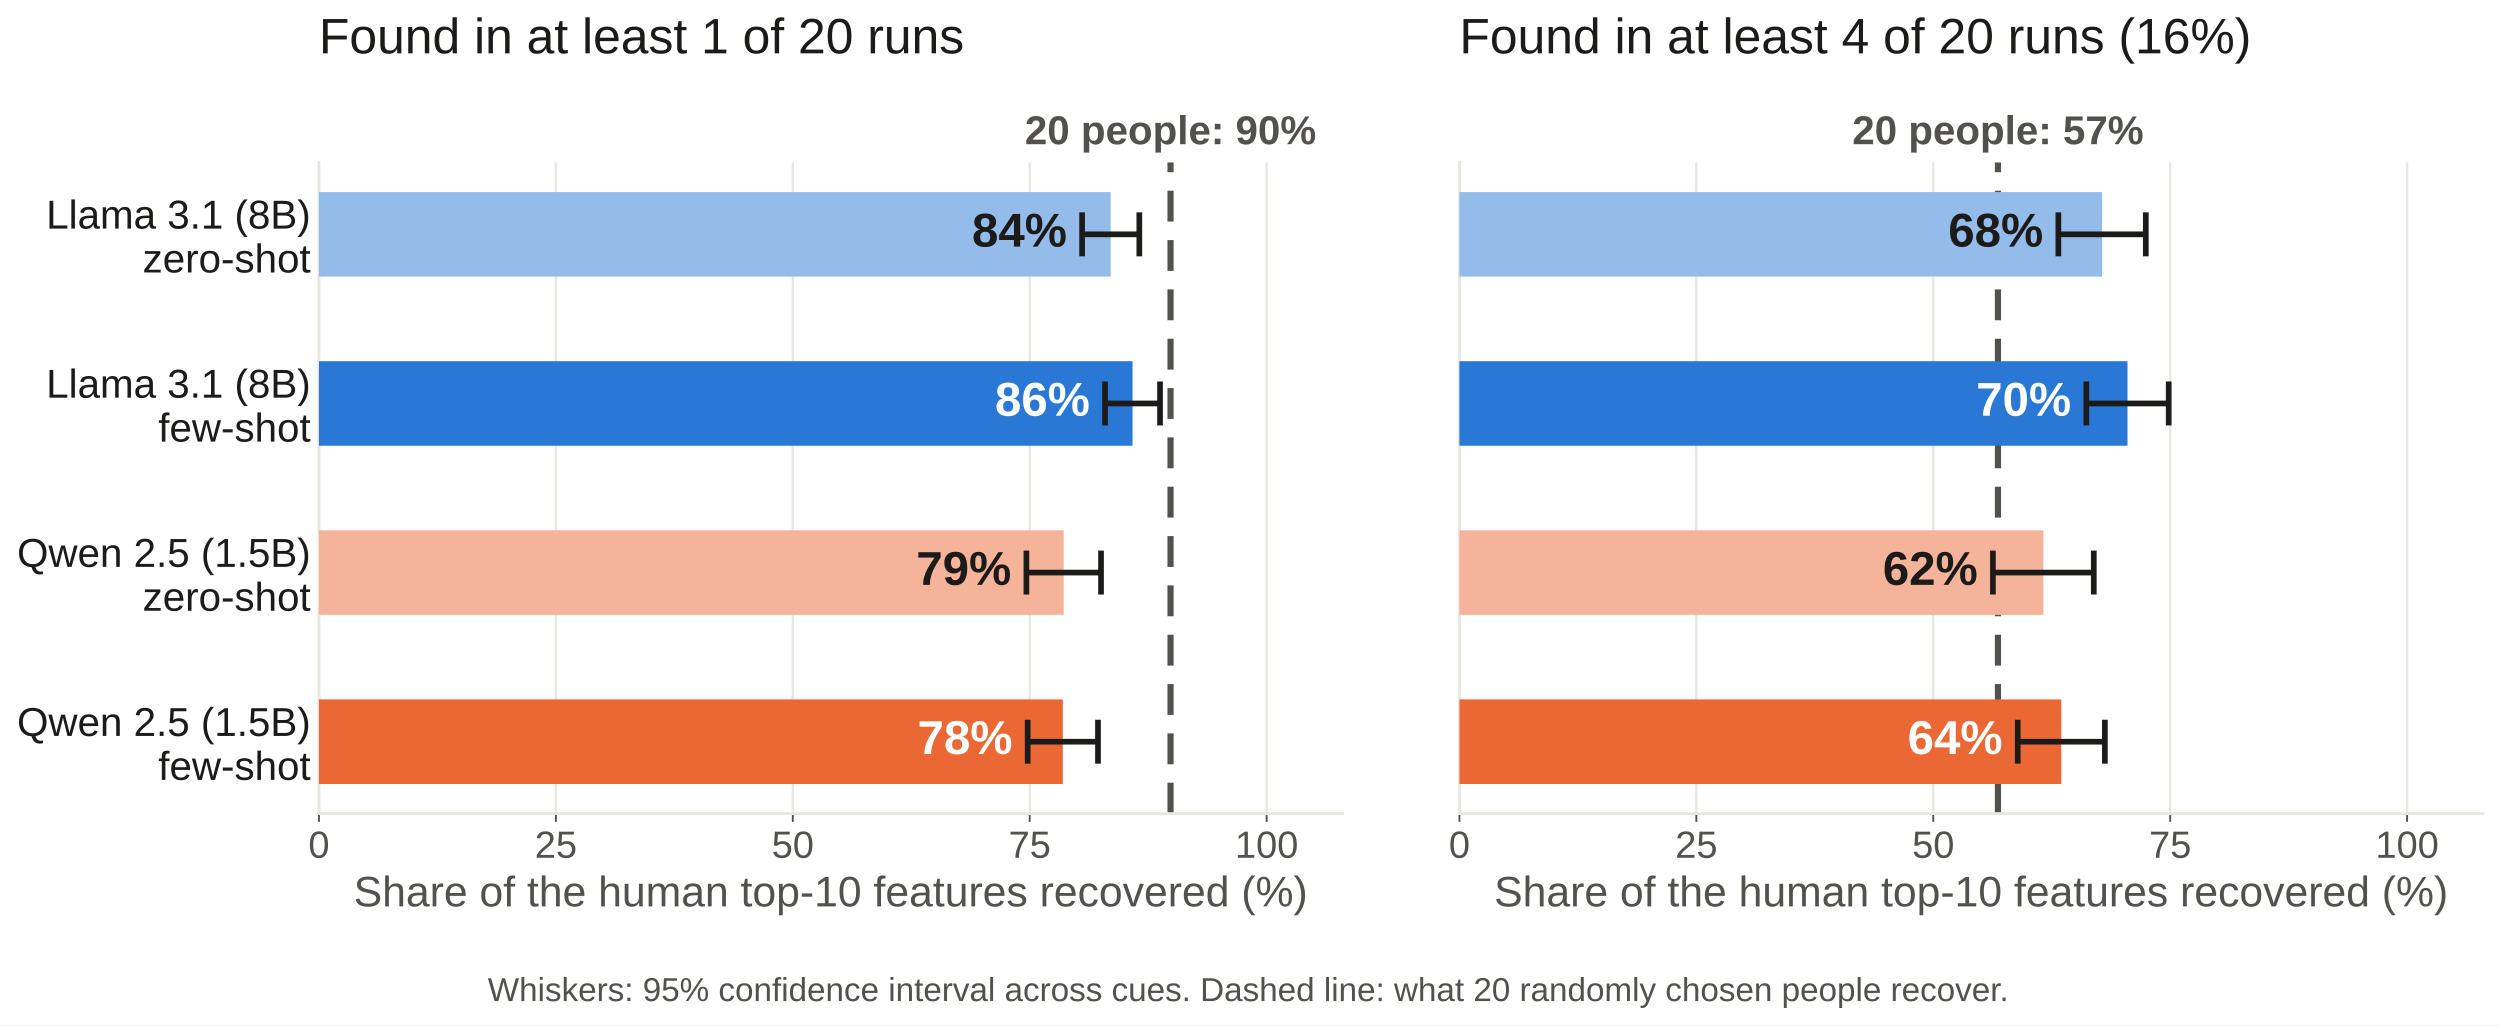
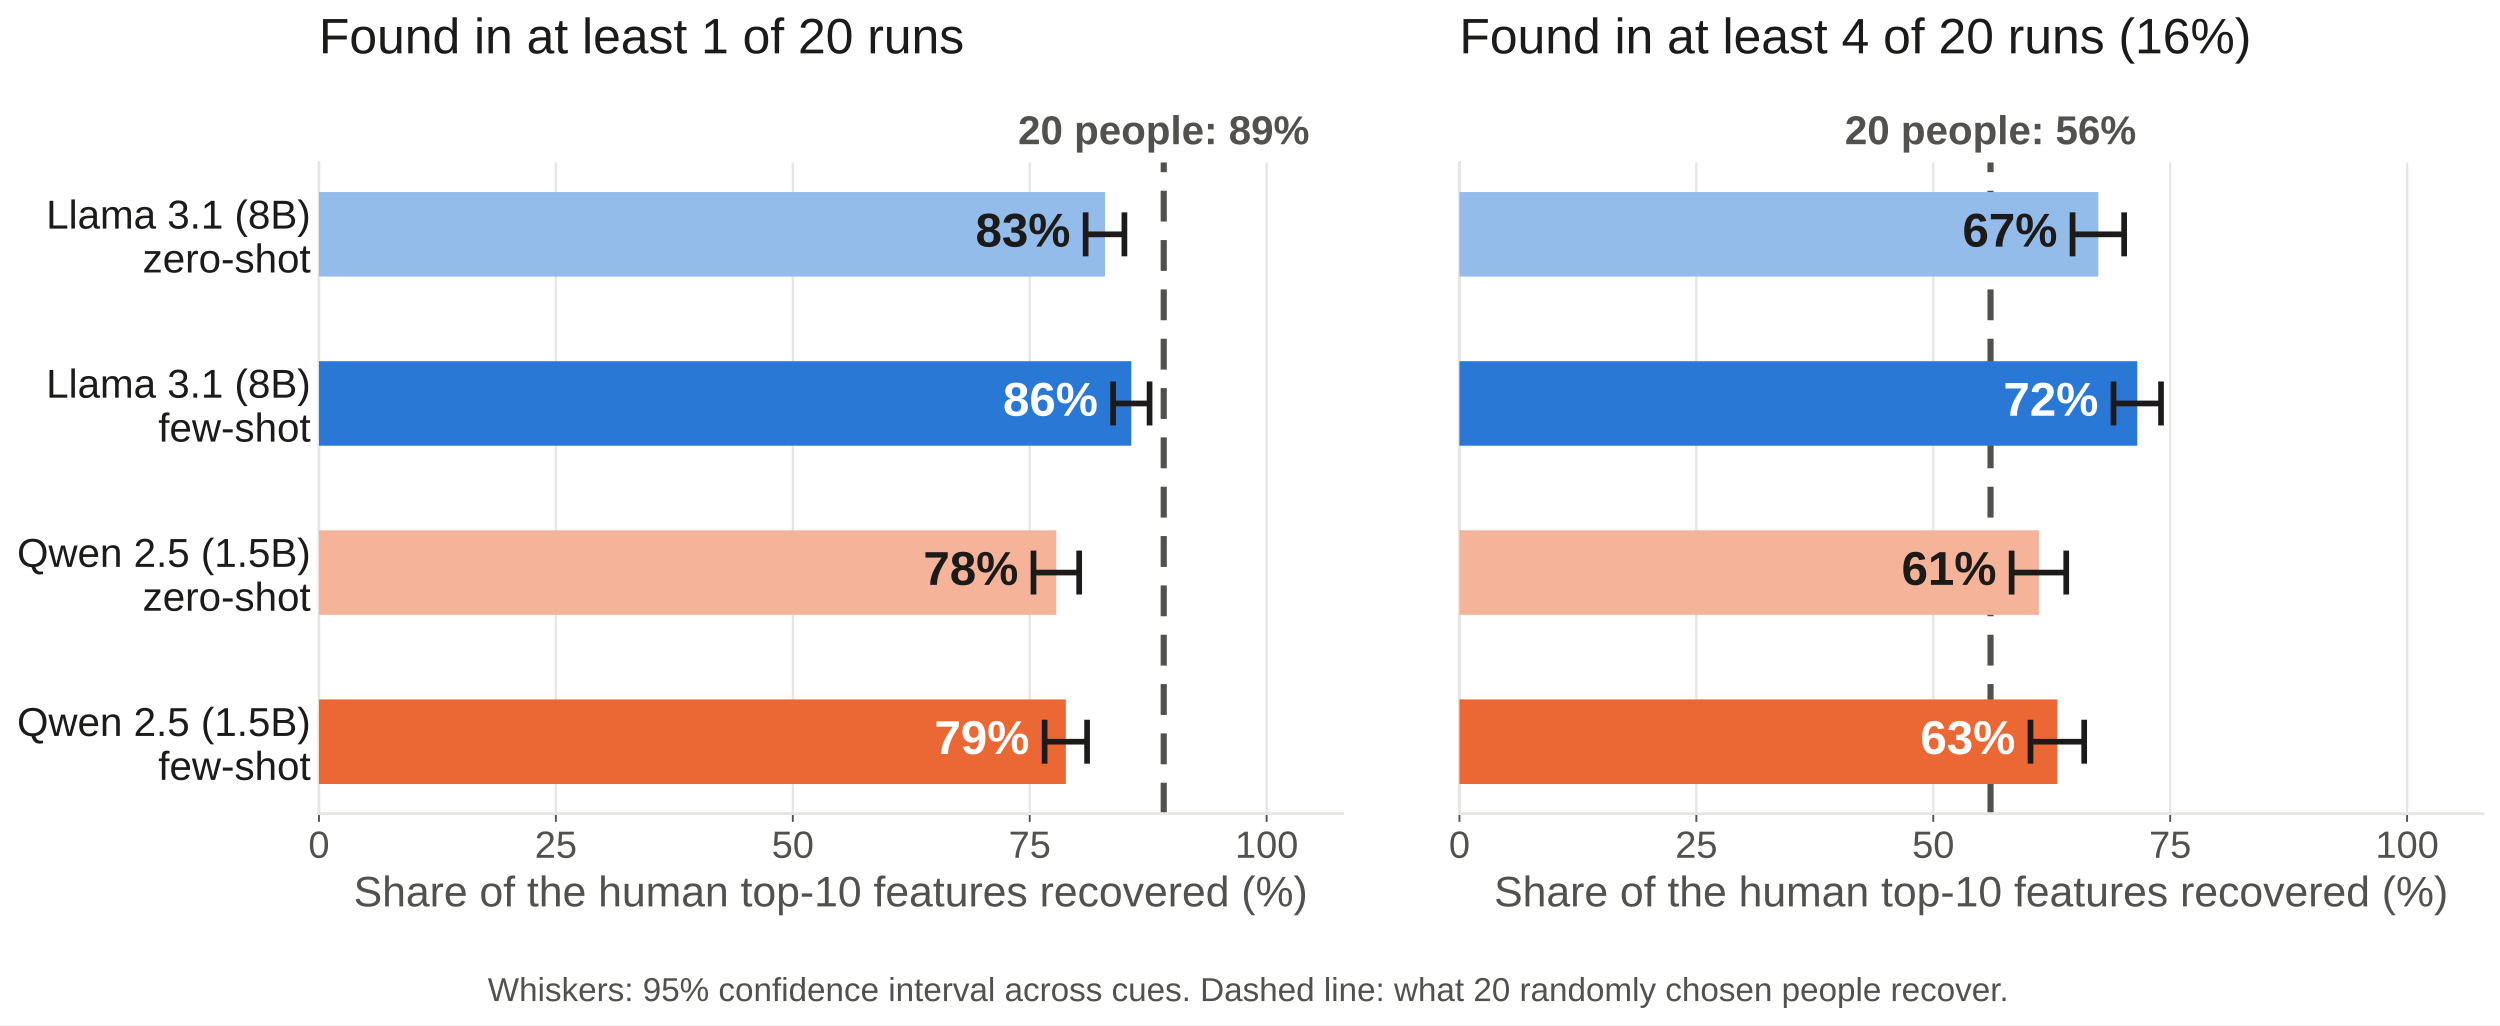
<svg xmlns="http://www.w3.org/2000/svg" xmlns:xlink="http://www.w3.org/1999/xlink" width="1054.013pt" height="432.211pt" viewBox="0 0 1054.013 432.211" version="1.1">
  <defs>
    <style type="text/css">*{stroke-linejoin: round; stroke-linecap: butt}</style>
  </defs>
  <g id="figure_1">
    <g id="patch_1">
      <path d="M 0 432.211  L 1054.013 432.211  L 1054.013 0  L 0 0  z " style="fill: #ffffff" />
    </g>
    <g id="axes_1">
      <g id="patch_2">
        <path d="M 134.473 343.012  L 565.983 343.012  L 565.983 68.489  L 134.473 68.489  z " style="fill: #ffffff" />
      </g>
      <g id="matplotlib.axis_1">
        <g id="xtick_1">
          <g id="line2d_1">
-             <path d="M 134.473 343.012  L 134.473 68.489  " clip-path="url(#p3865e2a75f)" style="fill: none; stroke: #e7e6e2; stroke-linecap: square" />
+             <path d="M 134.473 343.012  L 134.473 68.489  " clip-path="url(#p88ef305d17)" style="fill: none; stroke: #e7e6e2; stroke-linecap: square" />
          </g>
          <g id="line2d_2">
            <defs>
-               <path id="m032ca420cb" d="M 0 0  L 0 3.5  " style="stroke: #52514e; stroke-width: 0.8" />
+               <path id="mc58f5cd2b5" d="M 0 0  L 0 3.5  " style="stroke: #52514e; stroke-width: 0.8" />
            </defs>
            <g>
-               <use xlink:href="#m032ca420cb" x="134.473" y="343.012" style="fill: #52514e; stroke: #52514e; stroke-width: 0.8" />
+               <use xlink:href="#mc58f5cd2b5" x="134.473" y="343.012" style="fill: #52514e; stroke: #52514e; stroke-width: 0.8" />
            </g>
          </g>
          <g id="text_1">
            <text style="font-size: 16px; font-family: 'Arial', 'Helvetica Neue', 'DejaVu Sans'; text-anchor: middle; fill: #52514e" x="134.473" y="361.66" transform="rotate(-0 134.4733 361.6602)">0</text>
          </g>
        </g>
        <g id="xtick_2">
          <g id="line2d_3">
-             <path d="M 234.36 343.012  L 234.36 68.489  " clip-path="url(#p3865e2a75f)" style="fill: none; stroke: #e7e6e2; stroke-linecap: square" />
+             <path d="M 234.36 343.012  L 234.36 68.489  " clip-path="url(#p88ef305d17)" style="fill: none; stroke: #e7e6e2; stroke-linecap: square" />
          </g>
          <g id="line2d_4">
            <g>
-               <use xlink:href="#m032ca420cb" x="234.36" y="343.012" style="fill: #52514e; stroke: #52514e; stroke-width: 0.8" />
+               <use xlink:href="#mc58f5cd2b5" x="234.36" y="343.012" style="fill: #52514e; stroke: #52514e; stroke-width: 0.8" />
            </g>
          </g>
          <g id="text_2">
            <text style="font-size: 16px; font-family: 'Arial', 'Helvetica Neue', 'DejaVu Sans'; text-anchor: middle; fill: #52514e" x="234.36" y="361.66" transform="rotate(-0 234.3599 361.6602)">25</text>
          </g>
        </g>
        <g id="xtick_3">
          <g id="line2d_5">
-             <path d="M 334.246 343.012  L 334.246 68.489  " clip-path="url(#p3865e2a75f)" style="fill: none; stroke: #e7e6e2; stroke-linecap: square" />
+             <path d="M 334.246 343.012  L 334.246 68.489  " clip-path="url(#p88ef305d17)" style="fill: none; stroke: #e7e6e2; stroke-linecap: square" />
          </g>
          <g id="line2d_6">
            <g>
-               <use xlink:href="#m032ca420cb" x="334.246" y="343.012" style="fill: #52514e; stroke: #52514e; stroke-width: 0.8" />
+               <use xlink:href="#mc58f5cd2b5" x="334.246" y="343.012" style="fill: #52514e; stroke: #52514e; stroke-width: 0.8" />
            </g>
          </g>
          <g id="text_3">
            <text style="font-size: 16px; font-family: 'Arial', 'Helvetica Neue', 'DejaVu Sans'; text-anchor: middle; fill: #52514e" x="334.246" y="361.66" transform="rotate(-0 334.2464 361.6602)">50</text>
          </g>
        </g>
        <g id="xtick_4">
          <g id="line2d_7">
-             <path d="M 434.133 343.012  L 434.133 68.489  " clip-path="url(#p3865e2a75f)" style="fill: none; stroke: #e7e6e2; stroke-linecap: square" />
+             <path d="M 434.133 343.012  L 434.133 68.489  " clip-path="url(#p88ef305d17)" style="fill: none; stroke: #e7e6e2; stroke-linecap: square" />
          </g>
          <g id="line2d_8">
            <g>
-               <use xlink:href="#m032ca420cb" x="434.133" y="343.012" style="fill: #52514e; stroke: #52514e; stroke-width: 0.8" />
+               <use xlink:href="#mc58f5cd2b5" x="434.133" y="343.012" style="fill: #52514e; stroke: #52514e; stroke-width: 0.8" />
            </g>
          </g>
          <g id="text_4">
            <text style="font-size: 16px; font-family: 'Arial', 'Helvetica Neue', 'DejaVu Sans'; text-anchor: middle; fill: #52514e" x="434.133" y="361.66" transform="rotate(-0 434.133 361.6602)">75</text>
          </g>
        </g>
        <g id="xtick_5">
          <g id="line2d_9">
-             <path d="M 534.02 343.012  L 534.02 68.489  " clip-path="url(#p3865e2a75f)" style="fill: none; stroke: #e7e6e2; stroke-linecap: square" />
+             <path d="M 534.02 343.012  L 534.02 68.489  " clip-path="url(#p88ef305d17)" style="fill: none; stroke: #e7e6e2; stroke-linecap: square" />
          </g>
          <g id="line2d_10">
            <g>
-               <use xlink:href="#m032ca420cb" x="534.02" y="343.012" style="fill: #52514e; stroke: #52514e; stroke-width: 0.8" />
+               <use xlink:href="#mc58f5cd2b5" x="534.02" y="343.012" style="fill: #52514e; stroke: #52514e; stroke-width: 0.8" />
            </g>
          </g>
          <g id="text_5">
            <text style="font-size: 16px; font-family: 'Arial', 'Helvetica Neue', 'DejaVu Sans'; text-anchor: middle; fill: #52514e" x="534.02" y="361.66" transform="rotate(-0 534.0196 361.6602)">100</text>
          </g>
        </g>
        <g id="text_6">
          <text style="font-size: 18px; font-family: 'Arial', 'Helvetica Neue', 'DejaVu Sans'; text-anchor: middle; fill: #52514e" x="350.228" y="382.132" transform="rotate(-0 350.2283 382.1319)">Share of the human top-10 features recovered (%)</text>
        </g>
      </g>
      <g id="matplotlib.axis_2">
        <g id="ytick_1">
          <g id="line2d_11" />
          <g id="text_7">
            <text style="font-size: 17px; font-family: 'Arial', 'Helvetica Neue', 'DejaVu Sans'; fill: #1c1b1a" transform="translate(19.48516 96.36702)">Llama 3.1 (8B)</text>
            <text style="font-size: 17px; font-family: 'Arial', 'Helvetica Neue', 'DejaVu Sans'; fill: #1c1b1a" transform="translate(60.11516 114.8698)">zero-shot</text>
          </g>
        </g>
        <g id="ytick_2">
          <g id="line2d_12" />
          <g id="text_8">
            <text style="font-size: 17px; font-family: 'Arial', 'Helvetica Neue', 'DejaVu Sans'; fill: #1c1b1a" transform="translate(19.48516 167.6718)">Llama 3.1 (8B)</text>
            <text style="font-size: 17px; font-family: 'Arial', 'Helvetica Neue', 'DejaVu Sans'; fill: #1c1b1a" transform="translate(66.72922 186.1745)">few-shot</text>
          </g>
        </g>
        <g id="ytick_3">
          <g id="line2d_13" />
          <g id="text_9">
            <text style="font-size: 17px; font-family: 'Arial', 'Helvetica Neue', 'DejaVu Sans'; fill: #1c1b1a" transform="translate(7.2 238.9813)">Qwen 2.5 (1.5B)</text>
            <text style="font-size: 17px; font-family: 'Arial', 'Helvetica Neue', 'DejaVu Sans'; fill: #1c1b1a" transform="translate(60.11516 257.4841)">zero-shot</text>
          </g>
        </g>
        <g id="ytick_4">
          <g id="line2d_14" />
          <g id="text_10">
            <text style="font-size: 17px; font-family: 'Arial', 'Helvetica Neue', 'DejaVu Sans'; fill: #1c1b1a" transform="translate(7.2 310.286)">Qwen 2.5 (1.5B)</text>
            <text style="font-size: 17px; font-family: 'Arial', 'Helvetica Neue', 'DejaVu Sans'; fill: #1c1b1a" transform="translate(66.72922 328.7888)">few-shot</text>
          </g>
        </g>
      </g>
      <g id="line2d_15">
-         <path d="M 493.504 343.012  L 493.504 68.489  " clip-path="url(#p3865e2a75f)" style="fill: none; stroke-dasharray: 13,7.8; stroke-dashoffset: 0; stroke: #52514e; stroke-width: 2.6" />
+         <path d="M 490.639 343.012  L 490.639 68.489  " clip-path="url(#p88ef305d17)" style="fill: none; stroke-dasharray: 13,7.8; stroke-dashoffset: 0; stroke: #52514e; stroke-width: 2.6" />
      </g>
      <g id="patch_3">
        <path d="M 134.473 343.012  L 134.473 68.489  " style="fill: none; stroke: #e7e6e2; stroke-width: 1.2; stroke-linejoin: miter; stroke-linecap: square" />
      </g>
      <g id="patch_4">
        <path d="M 134.473 343.012  L 565.983 343.012  " style="fill: none; stroke: #e7e6e2; stroke-width: 1.2; stroke-linejoin: miter; stroke-linecap: square" />
      </g>
      <g id="patch_5">
-         <path d="M 134.473 116.619  L 468.28 116.619  L 468.28 80.967  L 134.473 80.967  z " clip-path="url(#p3865e2a75f)" style="fill: #94bceb" />
+         <path d="M 134.473 116.619  L 465.879 116.619  L 465.879 80.967  L 134.473 80.967  z " clip-path="url(#p88ef305d17)" style="fill: #94bceb" />
      </g>
      <g id="patch_6">
-         <path d="M 134.473 187.924  L 477.485 187.924  L 477.485 152.272  L 134.473 152.272  z " clip-path="url(#p3865e2a75f)" style="fill: #2a78d6" />
+         <path d="M 134.473 187.924  L 476.976 187.924  L 476.976 152.272  L 134.473 152.272  z " clip-path="url(#p88ef305d17)" style="fill: #2a78d6" />
      </g>
      <g id="patch_7">
-         <path d="M 134.473 259.229  L 448.468 259.229  L 448.468 223.576  L 134.473 223.576  z " clip-path="url(#p3865e2a75f)" style="fill: #f5b39a" />
+         <path d="M 134.473 259.229  L 445.357 259.229  L 445.357 223.576  L 134.473 223.576  z " clip-path="url(#p88ef305d17)" style="fill: #f5b39a" />
      </g>
      <g id="patch_8">
-         <path d="M 134.473 330.533  L 448.093 330.533  L 448.093 294.881  L 134.473 294.881  z " clip-path="url(#p3865e2a75f)" style="fill: #eb6834" />
+         <path d="M 134.473 330.533  L 449.366 330.533  L 449.366 294.881  L 134.473 294.881  z " clip-path="url(#p88ef305d17)" style="fill: #eb6834" />
      </g>
      <g id="text_11">
-         <text style="font-weight: 700; font-size: 17px; font-family: 'Arial', 'Helvetica Neue', 'DejaVu Sans'; text-anchor: middle; fill: #52514e" x="493.504" y="60.793" transform="rotate(-0 493.504 60.79309)">20 people: 90%</text>
+         <text style="font-weight: 700; font-size: 17px; font-family: 'Arial', 'Helvetica Neue', 'DejaVu Sans'; text-anchor: middle; fill: #52514e" x="490.639" y="60.793" transform="rotate(-0 490.6387 60.79309)">20 people: 89%</text>
      </g>
      <g id="text_12">
        <text style="font-size: 21px; font-family: 'Arial', 'Helvetica Neue', 'DejaVu Sans'; text-anchor: start; fill: #1c1b1a" x="134.473" y="22.489" transform="rotate(-0 134.4733 22.48857)">Found in at least 1 of 20 runs</text>
      </g>
      <g id="line2d_16">
-         <path d="M 456.219 98.793  L 480.342 98.793  " clip-path="url(#p3865e2a75f)" style="fill: none; stroke: #1c1b1a; stroke-width: 2.4" />
+         <path d="M 457.703 98.793  L 474.056 98.793  " clip-path="url(#p88ef305d17)" style="fill: none; stroke: #1c1b1a; stroke-width: 2.4" />
      </g>
      <g id="LineCollection_1">
-         <path d="M 456.219 108.063  L 456.219 89.523  " clip-path="url(#p3865e2a75f)" style="fill: none; stroke: #1c1b1a; stroke-width: 2.4" />
-         <path d="M 480.342 108.063  L 480.342 89.523  " clip-path="url(#p3865e2a75f)" style="fill: none; stroke: #1c1b1a; stroke-width: 2.4" />
+         <path d="M 457.703 108.063  L 457.703 89.523  " clip-path="url(#p88ef305d17)" style="fill: none; stroke: #1c1b1a; stroke-width: 2.4" />
+         <path d="M 474.056 108.063  L 474.056 89.523  " clip-path="url(#p88ef305d17)" style="fill: none; stroke: #1c1b1a; stroke-width: 2.4" />
      </g>
      <g id="line2d_17">
-         <path d="M 465.895 170.098  L 489.075 170.098  " clip-path="url(#p3865e2a75f)" style="fill: none; stroke: #1c1b1a; stroke-width: 2.4" />
+         <path d="M 469.286 170.098  L 484.667 170.098  " clip-path="url(#p88ef305d17)" style="fill: none; stroke: #1c1b1a; stroke-width: 2.4" />
      </g>
      <g id="LineCollection_2">
-         <path d="M 465.895 179.367  L 465.895 160.828  " clip-path="url(#p3865e2a75f)" style="fill: none; stroke: #1c1b1a; stroke-width: 2.4" />
-         <path d="M 489.075 179.367  L 489.075 160.828  " clip-path="url(#p3865e2a75f)" style="fill: none; stroke: #1c1b1a; stroke-width: 2.4" />
+         <path d="M 469.286 179.367  L 469.286 160.828  " clip-path="url(#p88ef305d17)" style="fill: none; stroke: #1c1b1a; stroke-width: 2.4" />
+         <path d="M 484.667 179.367  L 484.667 160.828  " clip-path="url(#p88ef305d17)" style="fill: none; stroke: #1c1b1a; stroke-width: 2.4" />
      </g>
      <g id="line2d_18">
-         <path d="M 432.739 241.403  L 464.196 241.403  " clip-path="url(#p3865e2a75f)" style="fill: none; stroke: #1c1b1a; stroke-width: 2.4" />
+         <path d="M 435.727 241.403  L 454.988 241.403  " clip-path="url(#p88ef305d17)" style="fill: none; stroke: #1c1b1a; stroke-width: 2.4" />
      </g>
      <g id="LineCollection_3">
-         <path d="M 432.739 250.672  L 432.739 232.133  " clip-path="url(#p3865e2a75f)" style="fill: none; stroke: #1c1b1a; stroke-width: 2.4" />
-         <path d="M 464.196 250.672  L 464.196 232.133  " clip-path="url(#p3865e2a75f)" style="fill: none; stroke: #1c1b1a; stroke-width: 2.4" />
+         <path d="M 435.727 250.672  L 435.727 232.133  " clip-path="url(#p88ef305d17)" style="fill: none; stroke: #1c1b1a; stroke-width: 2.4" />
+         <path d="M 454.988 250.672  L 454.988 232.133  " clip-path="url(#p88ef305d17)" style="fill: none; stroke: #1c1b1a; stroke-width: 2.4" />
      </g>
      <g id="line2d_19">
-         <path d="M 433.27 312.707  L 462.915 312.707  " clip-path="url(#p3865e2a75f)" style="fill: none; stroke: #1c1b1a; stroke-width: 2.4" />
+         <path d="M 440.411 312.707  L 458.321 312.707  " clip-path="url(#p88ef305d17)" style="fill: none; stroke: #1c1b1a; stroke-width: 2.4" />
      </g>
      <g id="LineCollection_4">
-         <path d="M 433.27 321.977  L 433.27 303.438  " clip-path="url(#p3865e2a75f)" style="fill: none; stroke: #1c1b1a; stroke-width: 2.4" />
-         <path d="M 462.915 321.977  L 462.915 303.438  " clip-path="url(#p3865e2a75f)" style="fill: none; stroke: #1c1b1a; stroke-width: 2.4" />
+         <path d="M 440.411 321.977  L 440.411 303.438  " clip-path="url(#p88ef305d17)" style="fill: none; stroke: #1c1b1a; stroke-width: 2.4" />
+         <path d="M 458.321 321.977  L 458.321 303.438  " clip-path="url(#p88ef305d17)" style="fill: none; stroke: #1c1b1a; stroke-width: 2.4" />
      </g>
      <g id="text_13">
-         <text style="font-weight: 700; font-size: 20px; font-family: 'Arial', 'Helvetica Neue', 'DejaVu Sans'; text-anchor: end; fill: #1c1b1a" x="449.826" y="103.969" transform="rotate(-0 449.826 103.9689)">84%</text>
+         <text style="font-weight: 700; font-size: 20px; font-family: 'Arial', 'Helvetica Neue', 'DejaVu Sans'; text-anchor: end; fill: #1c1b1a" x="451.31" y="103.969" transform="rotate(-0 451.3099 103.9689)">83%</text>
      </g>
      <g id="text_14">
-         <text style="font-weight: 700; font-size: 20px; font-family: 'Arial', 'Helvetica Neue', 'DejaVu Sans'; text-anchor: end; fill: #ffffff" x="459.503" y="175.274" transform="rotate(-0 459.5026 175.2736)">86%</text>
+         <text style="font-weight: 700; font-size: 20px; font-family: 'Arial', 'Helvetica Neue', 'DejaVu Sans'; text-anchor: end; fill: #ffffff" x="462.893" y="175.274" transform="rotate(-0 462.893 175.2736)">86%</text>
      </g>
      <g id="text_15">
-         <text style="font-weight: 700; font-size: 20px; font-family: 'Arial', 'Helvetica Neue', 'DejaVu Sans'; text-anchor: end; fill: #1c1b1a" x="426.346" y="246.578" transform="rotate(-0 426.3463 246.5783)">79%</text>
+         <text style="font-weight: 700; font-size: 20px; font-family: 'Arial', 'Helvetica Neue', 'DejaVu Sans'; text-anchor: end; fill: #1c1b1a" x="429.335" y="246.578" transform="rotate(-0 429.3347 246.5783)">78%</text>
      </g>
      <g id="text_16">
-         <text style="font-weight: 700; font-size: 20px; font-family: 'Arial', 'Helvetica Neue', 'DejaVu Sans'; text-anchor: end; fill: #ffffff" x="426.878" y="317.883" transform="rotate(-0 426.8776 317.8831)">78%</text>
+         <text style="font-weight: 700; font-size: 20px; font-family: 'Arial', 'Helvetica Neue', 'DejaVu Sans'; text-anchor: end; fill: #ffffff" x="434.018" y="317.883" transform="rotate(-0 434.0183 317.8831)">79%</text>
      </g>
    </g>
    <g id="axes_2">
      <g id="patch_9">
        <path d="M 615.303 343.012  L 1046.813 343.012  L 1046.813 68.489  L 615.303 68.489  z " style="fill: #ffffff" />
      </g>
      <g id="matplotlib.axis_3">
        <g id="xtick_6">
          <g id="line2d_20">
-             <path d="M 615.303 343.012  L 615.303 68.489  " clip-path="url(#p310345858f)" style="fill: none; stroke: #e7e6e2; stroke-linecap: square" />
+             <path d="M 615.303 343.012  L 615.303 68.489  " clip-path="url(#p42f5b88d8f)" style="fill: none; stroke: #e7e6e2; stroke-linecap: square" />
          </g>
          <g id="line2d_21">
            <g>
-               <use xlink:href="#m032ca420cb" x="615.303" y="343.012" style="fill: #52514e; stroke: #52514e; stroke-width: 0.8" />
+               <use xlink:href="#mc58f5cd2b5" x="615.303" y="343.012" style="fill: #52514e; stroke: #52514e; stroke-width: 0.8" />
            </g>
          </g>
          <g id="text_17">
            <text style="font-size: 16px; font-family: 'Arial', 'Helvetica Neue', 'DejaVu Sans'; text-anchor: middle; fill: #52514e" x="615.303" y="361.66" transform="rotate(-0 615.3033 361.6602)">0</text>
          </g>
        </g>
        <g id="xtick_7">
          <g id="line2d_22">
-             <path d="M 715.19 343.012  L 715.19 68.489  " clip-path="url(#p310345858f)" style="fill: none; stroke: #e7e6e2; stroke-linecap: square" />
+             <path d="M 715.19 343.012  L 715.19 68.489  " clip-path="url(#p42f5b88d8f)" style="fill: none; stroke: #e7e6e2; stroke-linecap: square" />
          </g>
          <g id="line2d_23">
            <g>
-               <use xlink:href="#m032ca420cb" x="715.19" y="343.012" style="fill: #52514e; stroke: #52514e; stroke-width: 0.8" />
+               <use xlink:href="#mc58f5cd2b5" x="715.19" y="343.012" style="fill: #52514e; stroke: #52514e; stroke-width: 0.8" />
            </g>
          </g>
          <g id="text_18">
            <text style="font-size: 16px; font-family: 'Arial', 'Helvetica Neue', 'DejaVu Sans'; text-anchor: middle; fill: #52514e" x="715.19" y="361.66" transform="rotate(-0 715.1899 361.6602)">25</text>
          </g>
        </g>
        <g id="xtick_8">
          <g id="line2d_24">
-             <path d="M 815.076 343.012  L 815.076 68.489  " clip-path="url(#p310345858f)" style="fill: none; stroke: #e7e6e2; stroke-linecap: square" />
+             <path d="M 815.076 343.012  L 815.076 68.489  " clip-path="url(#p42f5b88d8f)" style="fill: none; stroke: #e7e6e2; stroke-linecap: square" />
          </g>
          <g id="line2d_25">
            <g>
-               <use xlink:href="#m032ca420cb" x="815.076" y="343.012" style="fill: #52514e; stroke: #52514e; stroke-width: 0.8" />
+               <use xlink:href="#mc58f5cd2b5" x="815.076" y="343.012" style="fill: #52514e; stroke: #52514e; stroke-width: 0.8" />
            </g>
          </g>
          <g id="text_19">
            <text style="font-size: 16px; font-family: 'Arial', 'Helvetica Neue', 'DejaVu Sans'; text-anchor: middle; fill: #52514e" x="815.076" y="361.66" transform="rotate(-0 815.0764 361.6602)">50</text>
          </g>
        </g>
        <g id="xtick_9">
          <g id="line2d_26">
-             <path d="M 914.963 343.012  L 914.963 68.489  " clip-path="url(#p310345858f)" style="fill: none; stroke: #e7e6e2; stroke-linecap: square" />
+             <path d="M 914.963 343.012  L 914.963 68.489  " clip-path="url(#p42f5b88d8f)" style="fill: none; stroke: #e7e6e2; stroke-linecap: square" />
          </g>
          <g id="line2d_27">
            <g>
-               <use xlink:href="#m032ca420cb" x="914.963" y="343.012" style="fill: #52514e; stroke: #52514e; stroke-width: 0.8" />
+               <use xlink:href="#mc58f5cd2b5" x="914.963" y="343.012" style="fill: #52514e; stroke: #52514e; stroke-width: 0.8" />
            </g>
          </g>
          <g id="text_20">
            <text style="font-size: 16px; font-family: 'Arial', 'Helvetica Neue', 'DejaVu Sans'; text-anchor: middle; fill: #52514e" x="914.963" y="361.66" transform="rotate(-0 914.963 361.6602)">75</text>
          </g>
        </g>
        <g id="xtick_10">
          <g id="line2d_28">
-             <path d="M 1014.85 343.012  L 1014.85 68.489  " clip-path="url(#p310345858f)" style="fill: none; stroke: #e7e6e2; stroke-linecap: square" />
+             <path d="M 1014.85 343.012  L 1014.85 68.489  " clip-path="url(#p42f5b88d8f)" style="fill: none; stroke: #e7e6e2; stroke-linecap: square" />
          </g>
          <g id="line2d_29">
            <g>
-               <use xlink:href="#m032ca420cb" x="1014.85" y="343.012" style="fill: #52514e; stroke: #52514e; stroke-width: 0.8" />
+               <use xlink:href="#mc58f5cd2b5" x="1014.85" y="343.012" style="fill: #52514e; stroke: #52514e; stroke-width: 0.8" />
            </g>
          </g>
          <g id="text_21">
            <text style="font-size: 16px; font-family: 'Arial', 'Helvetica Neue', 'DejaVu Sans'; text-anchor: middle; fill: #52514e" x="1014.85" y="361.66" transform="rotate(-0 1014.85 361.6602)">100</text>
          </g>
        </g>
        <g id="text_22">
          <text style="font-size: 18px; font-family: 'Arial', 'Helvetica Neue', 'DejaVu Sans'; text-anchor: middle; fill: #52514e" x="831.058" y="382.132" transform="rotate(-0 831.0583 382.1319)">Share of the human top-10 features recovered (%)</text>
        </g>
      </g>
      <g id="matplotlib.axis_4">
        <g id="ytick_5">
          <g id="line2d_30" />
        </g>
        <g id="ytick_6">
          <g id="line2d_31" />
        </g>
        <g id="ytick_7">
          <g id="line2d_32" />
        </g>
        <g id="ytick_8">
          <g id="line2d_33" />
        </g>
      </g>
      <g id="line2d_34">
-         <path d="M 842.342 343.012  L 842.342 68.489  " clip-path="url(#p310345858f)" style="fill: none; stroke-dasharray: 13,7.8; stroke-dashoffset: 0; stroke: #52514e; stroke-width: 2.6" />
+         <path d="M 839.219 343.012  L 839.219 68.489  " clip-path="url(#p42f5b88d8f)" style="fill: none; stroke-dasharray: 13,7.8; stroke-dashoffset: 0; stroke: #52514e; stroke-width: 2.6" />
      </g>
      <g id="patch_10">
        <path d="M 615.303 343.012  L 615.303 68.489  " style="fill: none; stroke: #e7e6e2; stroke-width: 1.2; stroke-linejoin: miter; stroke-linecap: square" />
      </g>
      <g id="patch_11">
        <path d="M 615.303 343.012  L 1046.813 343.012  " style="fill: none; stroke: #e7e6e2; stroke-width: 1.2; stroke-linejoin: miter; stroke-linecap: square" />
      </g>
      <g id="patch_12">
-         <path d="M 615.303 116.619  L 886.247 116.619  L 886.247 80.967  L 615.303 80.967  z " clip-path="url(#p310345858f)" style="fill: #94bceb" />
+         <path d="M 615.303 116.619  L 884.679 116.619  L 884.679 80.967  L 615.303 80.967  z " clip-path="url(#p42f5b88d8f)" style="fill: #94bceb" />
      </g>
      <g id="patch_13">
-         <path d="M 615.303 187.924  L 896.967 187.924  L 896.967 152.272  L 615.303 152.272  z " clip-path="url(#p310345858f)" style="fill: #2a78d6" />
+         <path d="M 615.303 187.924  L 901.084 187.924  L 901.084 152.272  L 615.303 152.272  z " clip-path="url(#p42f5b88d8f)" style="fill: #2a78d6" />
      </g>
      <g id="patch_14">
-         <path d="M 615.303 259.229  L 861.489 259.229  L 861.489 223.576  L 615.303 223.576  z " clip-path="url(#p310345858f)" style="fill: #f5b39a" />
+         <path d="M 615.303 259.229  L 859.632 259.229  L 859.632 223.576  L 615.303 223.576  z " clip-path="url(#p42f5b88d8f)" style="fill: #f5b39a" />
      </g>
      <g id="patch_15">
-         <path d="M 615.303 330.533  L 869.054 330.533  L 869.054 294.881  L 615.303 294.881  z " clip-path="url(#p310345858f)" style="fill: #eb6834" />
+         <path d="M 615.303 330.533  L 867.392 330.533  L 867.392 294.881  L 615.303 294.881  z " clip-path="url(#p42f5b88d8f)" style="fill: #eb6834" />
      </g>
      <g id="text_23">
-         <text style="font-weight: 700; font-size: 17px; font-family: 'Arial', 'Helvetica Neue', 'DejaVu Sans'; text-anchor: middle; fill: #52514e" x="842.342" y="60.793" transform="rotate(-0 842.3421 60.79309)">20 people: 57%</text>
+         <text style="font-weight: 700; font-size: 17px; font-family: 'Arial', 'Helvetica Neue', 'DejaVu Sans'; text-anchor: middle; fill: #52514e" x="839.219" y="60.793" transform="rotate(-0 839.2189 60.79309)">20 people: 56%</text>
      </g>
      <g id="text_24">
        <text style="font-size: 21px; font-family: 'Arial', 'Helvetica Neue', 'DejaVu Sans'; text-anchor: start; fill: #1c1b1a" x="615.303" y="22.489" transform="rotate(-0 615.3033 22.48857)">Found in at least 4 of 20 runs (16%)</text>
      </g>
      <g id="line2d_35">
-         <path d="M 867.815 98.793  L 904.68 98.793  " clip-path="url(#p310345858f)" style="fill: none; stroke: #1c1b1a; stroke-width: 2.4" />
+         <path d="M 873.807 98.793  L 895.55 98.793  " clip-path="url(#p42f5b88d8f)" style="fill: none; stroke: #1c1b1a; stroke-width: 2.4" />
      </g>
      <g id="LineCollection_5">
-         <path d="M 867.815 108.063  L 867.815 89.523  " clip-path="url(#p310345858f)" style="fill: none; stroke: #1c1b1a; stroke-width: 2.4" />
-         <path d="M 904.68 108.063  L 904.68 89.523  " clip-path="url(#p310345858f)" style="fill: none; stroke: #1c1b1a; stroke-width: 2.4" />
+         <path d="M 873.807 108.063  L 873.807 89.523  " clip-path="url(#p42f5b88d8f)" style="fill: none; stroke: #1c1b1a; stroke-width: 2.4" />
+         <path d="M 895.55 108.063  L 895.55 89.523  " clip-path="url(#p42f5b88d8f)" style="fill: none; stroke: #1c1b1a; stroke-width: 2.4" />
      </g>
      <g id="line2d_36">
-         <path d="M 879.6 170.098  L 914.334 170.098  " clip-path="url(#p310345858f)" style="fill: none; stroke: #1c1b1a; stroke-width: 2.4" />
+         <path d="M 891.068 170.098  L 911.1 170.098  " clip-path="url(#p42f5b88d8f)" style="fill: none; stroke: #1c1b1a; stroke-width: 2.4" />
      </g>
      <g id="LineCollection_6">
-         <path d="M 879.6 179.367  L 879.6 160.828  " clip-path="url(#p310345858f)" style="fill: none; stroke: #1c1b1a; stroke-width: 2.4" />
-         <path d="M 914.334 179.367  L 914.334 160.828  " clip-path="url(#p310345858f)" style="fill: none; stroke: #1c1b1a; stroke-width: 2.4" />
+         <path d="M 891.068 179.367  L 891.068 160.828  " clip-path="url(#p42f5b88d8f)" style="fill: none; stroke: #1c1b1a; stroke-width: 2.4" />
+         <path d="M 911.1 179.367  L 911.1 160.828  " clip-path="url(#p42f5b88d8f)" style="fill: none; stroke: #1c1b1a; stroke-width: 2.4" />
      </g>
      <g id="line2d_37">
-         <path d="M 840.222 241.403  L 882.756 241.403  " clip-path="url(#p310345858f)" style="fill: none; stroke: #1c1b1a; stroke-width: 2.4" />
+         <path d="M 848.126 241.403  L 871.138 241.403  " clip-path="url(#p42f5b88d8f)" style="fill: none; stroke: #1c1b1a; stroke-width: 2.4" />
      </g>
      <g id="LineCollection_7">
-         <path d="M 840.222 250.672  L 840.222 232.133  " clip-path="url(#p310345858f)" style="fill: none; stroke: #1c1b1a; stroke-width: 2.4" />
-         <path d="M 882.756 250.672  L 882.756 232.133  " clip-path="url(#p310345858f)" style="fill: none; stroke: #1c1b1a; stroke-width: 2.4" />
+         <path d="M 848.126 250.672  L 848.126 232.133  " clip-path="url(#p42f5b88d8f)" style="fill: none; stroke: #1c1b1a; stroke-width: 2.4" />
+         <path d="M 871.138 250.672  L 871.138 232.133  " clip-path="url(#p42f5b88d8f)" style="fill: none; stroke: #1c1b1a; stroke-width: 2.4" />
      </g>
      <g id="line2d_38">
-         <path d="M 850.685 312.707  L 887.424 312.707  " clip-path="url(#p310345858f)" style="fill: none; stroke: #1c1b1a; stroke-width: 2.4" />
+         <path d="M 856.08 312.707  L 878.704 312.707  " clip-path="url(#p42f5b88d8f)" style="fill: none; stroke: #1c1b1a; stroke-width: 2.4" />
      </g>
      <g id="LineCollection_8">
-         <path d="M 850.685 321.977  L 850.685 303.438  " clip-path="url(#p310345858f)" style="fill: none; stroke: #1c1b1a; stroke-width: 2.4" />
-         <path d="M 887.424 321.977  L 887.424 303.438  " clip-path="url(#p310345858f)" style="fill: none; stroke: #1c1b1a; stroke-width: 2.4" />
+         <path d="M 856.08 321.977  L 856.08 303.438  " clip-path="url(#p42f5b88d8f)" style="fill: none; stroke: #1c1b1a; stroke-width: 2.4" />
+         <path d="M 878.704 321.977  L 878.704 303.438  " clip-path="url(#p42f5b88d8f)" style="fill: none; stroke: #1c1b1a; stroke-width: 2.4" />
      </g>
      <g id="text_25">
-         <text style="font-weight: 700; font-size: 20px; font-family: 'Arial', 'Helvetica Neue', 'DejaVu Sans'; text-anchor: end; fill: #1c1b1a" x="861.422" y="103.969" transform="rotate(-0 861.4222 103.9689)">68%</text>
+         <text style="font-weight: 700; font-size: 20px; font-family: 'Arial', 'Helvetica Neue', 'DejaVu Sans'; text-anchor: end; fill: #1c1b1a" x="867.415" y="103.969" transform="rotate(-0 867.4147 103.9689)">67%</text>
      </g>
      <g id="text_26">
-         <text style="font-weight: 700; font-size: 20px; font-family: 'Arial', 'Helvetica Neue', 'DejaVu Sans'; text-anchor: end; fill: #ffffff" x="873.207" y="175.274" transform="rotate(-0 873.2068 175.2736)">70%</text>
+         <text style="font-weight: 700; font-size: 20px; font-family: 'Arial', 'Helvetica Neue', 'DejaVu Sans'; text-anchor: end; fill: #ffffff" x="884.676" y="175.274" transform="rotate(-0 884.6755 175.2736)">72%</text>
      </g>
      <g id="text_27">
-         <text style="font-weight: 700; font-size: 20px; font-family: 'Arial', 'Helvetica Neue', 'DejaVu Sans'; text-anchor: end; fill: #1c1b1a" x="833.829" y="246.578" transform="rotate(-0 833.8292 246.5783)">62%</text>
+         <text style="font-weight: 700; font-size: 20px; font-family: 'Arial', 'Helvetica Neue', 'DejaVu Sans'; text-anchor: end; fill: #1c1b1a" x="841.733" y="246.578" transform="rotate(-0 841.7328 246.5783)">61%</text>
      </g>
      <g id="text_28">
-         <text style="font-weight: 700; font-size: 20px; font-family: 'Arial', 'Helvetica Neue', 'DejaVu Sans'; text-anchor: end; fill: #ffffff" x="844.292" y="317.883" transform="rotate(-0 844.292 317.8831)">64%</text>
+         <text style="font-weight: 700; font-size: 20px; font-family: 'Arial', 'Helvetica Neue', 'DejaVu Sans'; text-anchor: end; fill: #ffffff" x="849.687" y="317.883" transform="rotate(-0 849.6873 317.8831)">63%</text>
      </g>
    </g>
    <g id="text_29">
      <text style="font-size: 14px; font-family: 'Arial', 'Helvetica Neue', 'DejaVu Sans'; text-anchor: middle; fill: #52514e" x="526.253" y="422.064" transform="rotate(-0 526.2533 422.064)">Whiskers: 95% confidence interval across cues. Dashed line: what 20 randomly chosen people recover.</text>
    </g>
  </g>
  <defs>
-     <clipPath id="p3865e2a75f">
+     <clipPath id="p88ef305d17">
      <rect x="134.473" y="68.489" width="431.51" height="274.523" />
    </clipPath>
-     <clipPath id="p310345858f">
+     <clipPath id="p42f5b88d8f">
      <rect x="615.303" y="68.489" width="431.51" height="274.523" />
    </clipPath>
  </defs>
</svg>
